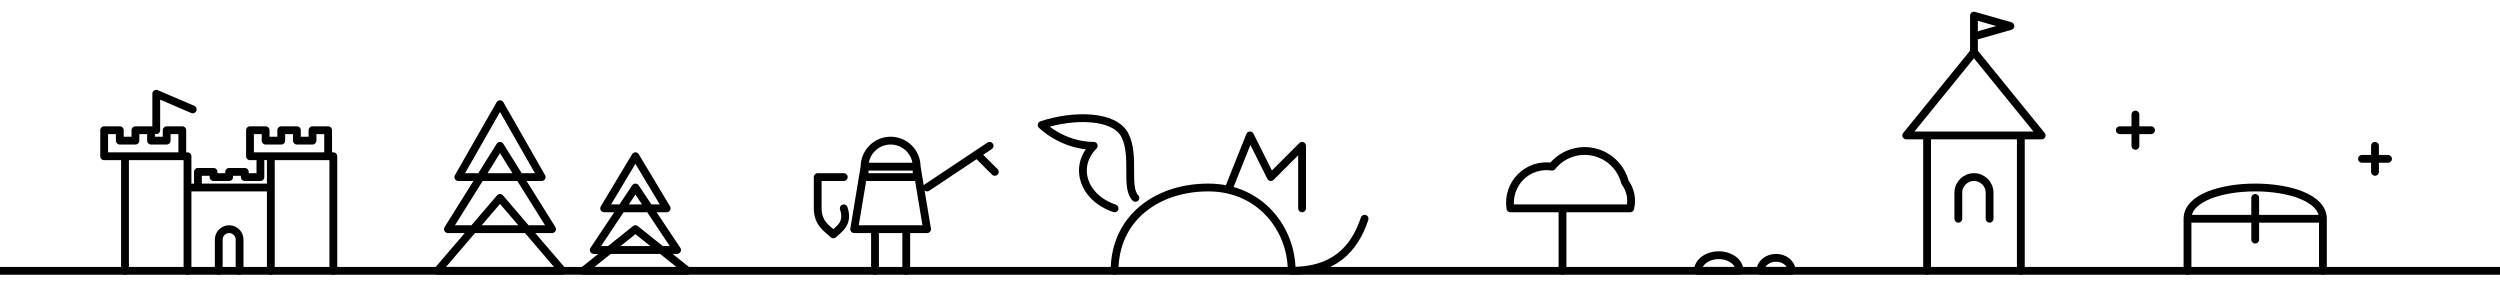
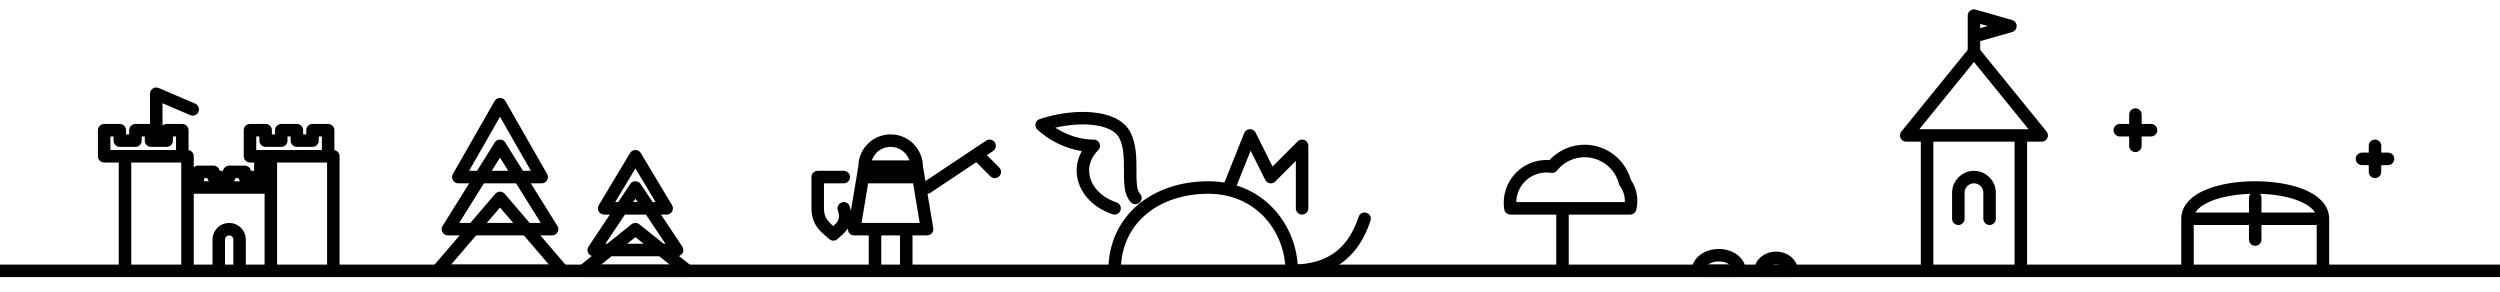
- <svg xmlns="http://www.w3.org/2000/svg" width="480" height="56" viewBox="0 0 480 56" fill="none" stroke="#000" stroke-width="1.5" stroke-linecap="round" stroke-linejoin="round">
+ <svg xmlns="http://www.w3.org/2000/svg" width="480" height="56" viewBox="0 0 480 56" fill="none" stroke="#000" stroke-width="2.4" stroke-linecap="round" stroke-linejoin="round">
  <path d="M0 52H480" />
  <path d="M24 52V30H36V52M20 30v-5h3v2h3v-2h3v2h3v-2h3v5ZM52 52V30H64V52M48 30v-5h3v2h3v-2h3v2h3v-2h3v5ZM36 52V36H52V52M38 36v-3h3v1h3v-1h3v1h3v-3M42 52v-6a2 2 0 0 1 4 0v6M30 25v-7l7 3-7 -3" />
  <path d="M96 20L88 34H104ZM96 28L86 44H106ZM96 38L84 52H108Z" />
  <path d="M122 30L116 40H128ZM122 36L114 48H130ZM122 44L112 52H132Z" />
  <path d="M168 52V44M174 52V44M164 44H178L176 32H166ZM166 32a5 5 0 0 1 10 0v2h-10ZM178 36L190 28M188 30l3 3M162 34h-5v6c0 3 2 4 3 5 1-1 3-2 2-5" />
  <path d="M214 52C214 42 222 36 232 36C242 36 248 44 248 52M214 40C208 38 206 32 210 28C204 28 200 24 200 24C206 22 214 22 216 26C218 30 216 36 218 38M236 36L240 26L244 34L250 28L250 40M248 52C256 52 260 48 262 42" />
  <path d="M300 52V40M290 40a7 7 0 0 1 8-8a8 8 0 0 1 14 3a6 6 0 0 1 1 5ZM326 52a4 3 0 0 1 8 0ZM338 52a3 2.5 0 0 1 6 0Z" />
  <path d="M370 52V26H388V52M366 26L379 10L392 26ZM379 10V3L386 5L379 7M376 42V37a3 3 0 0 1 6 0V42" />
  <path d="M420 52V42H446V52M420 42C420 34 446 34 446 42M420 42H446M433 38V46M410 22v6M407 25h6M456 28v5M453.5 30.5h5" />
</svg>
